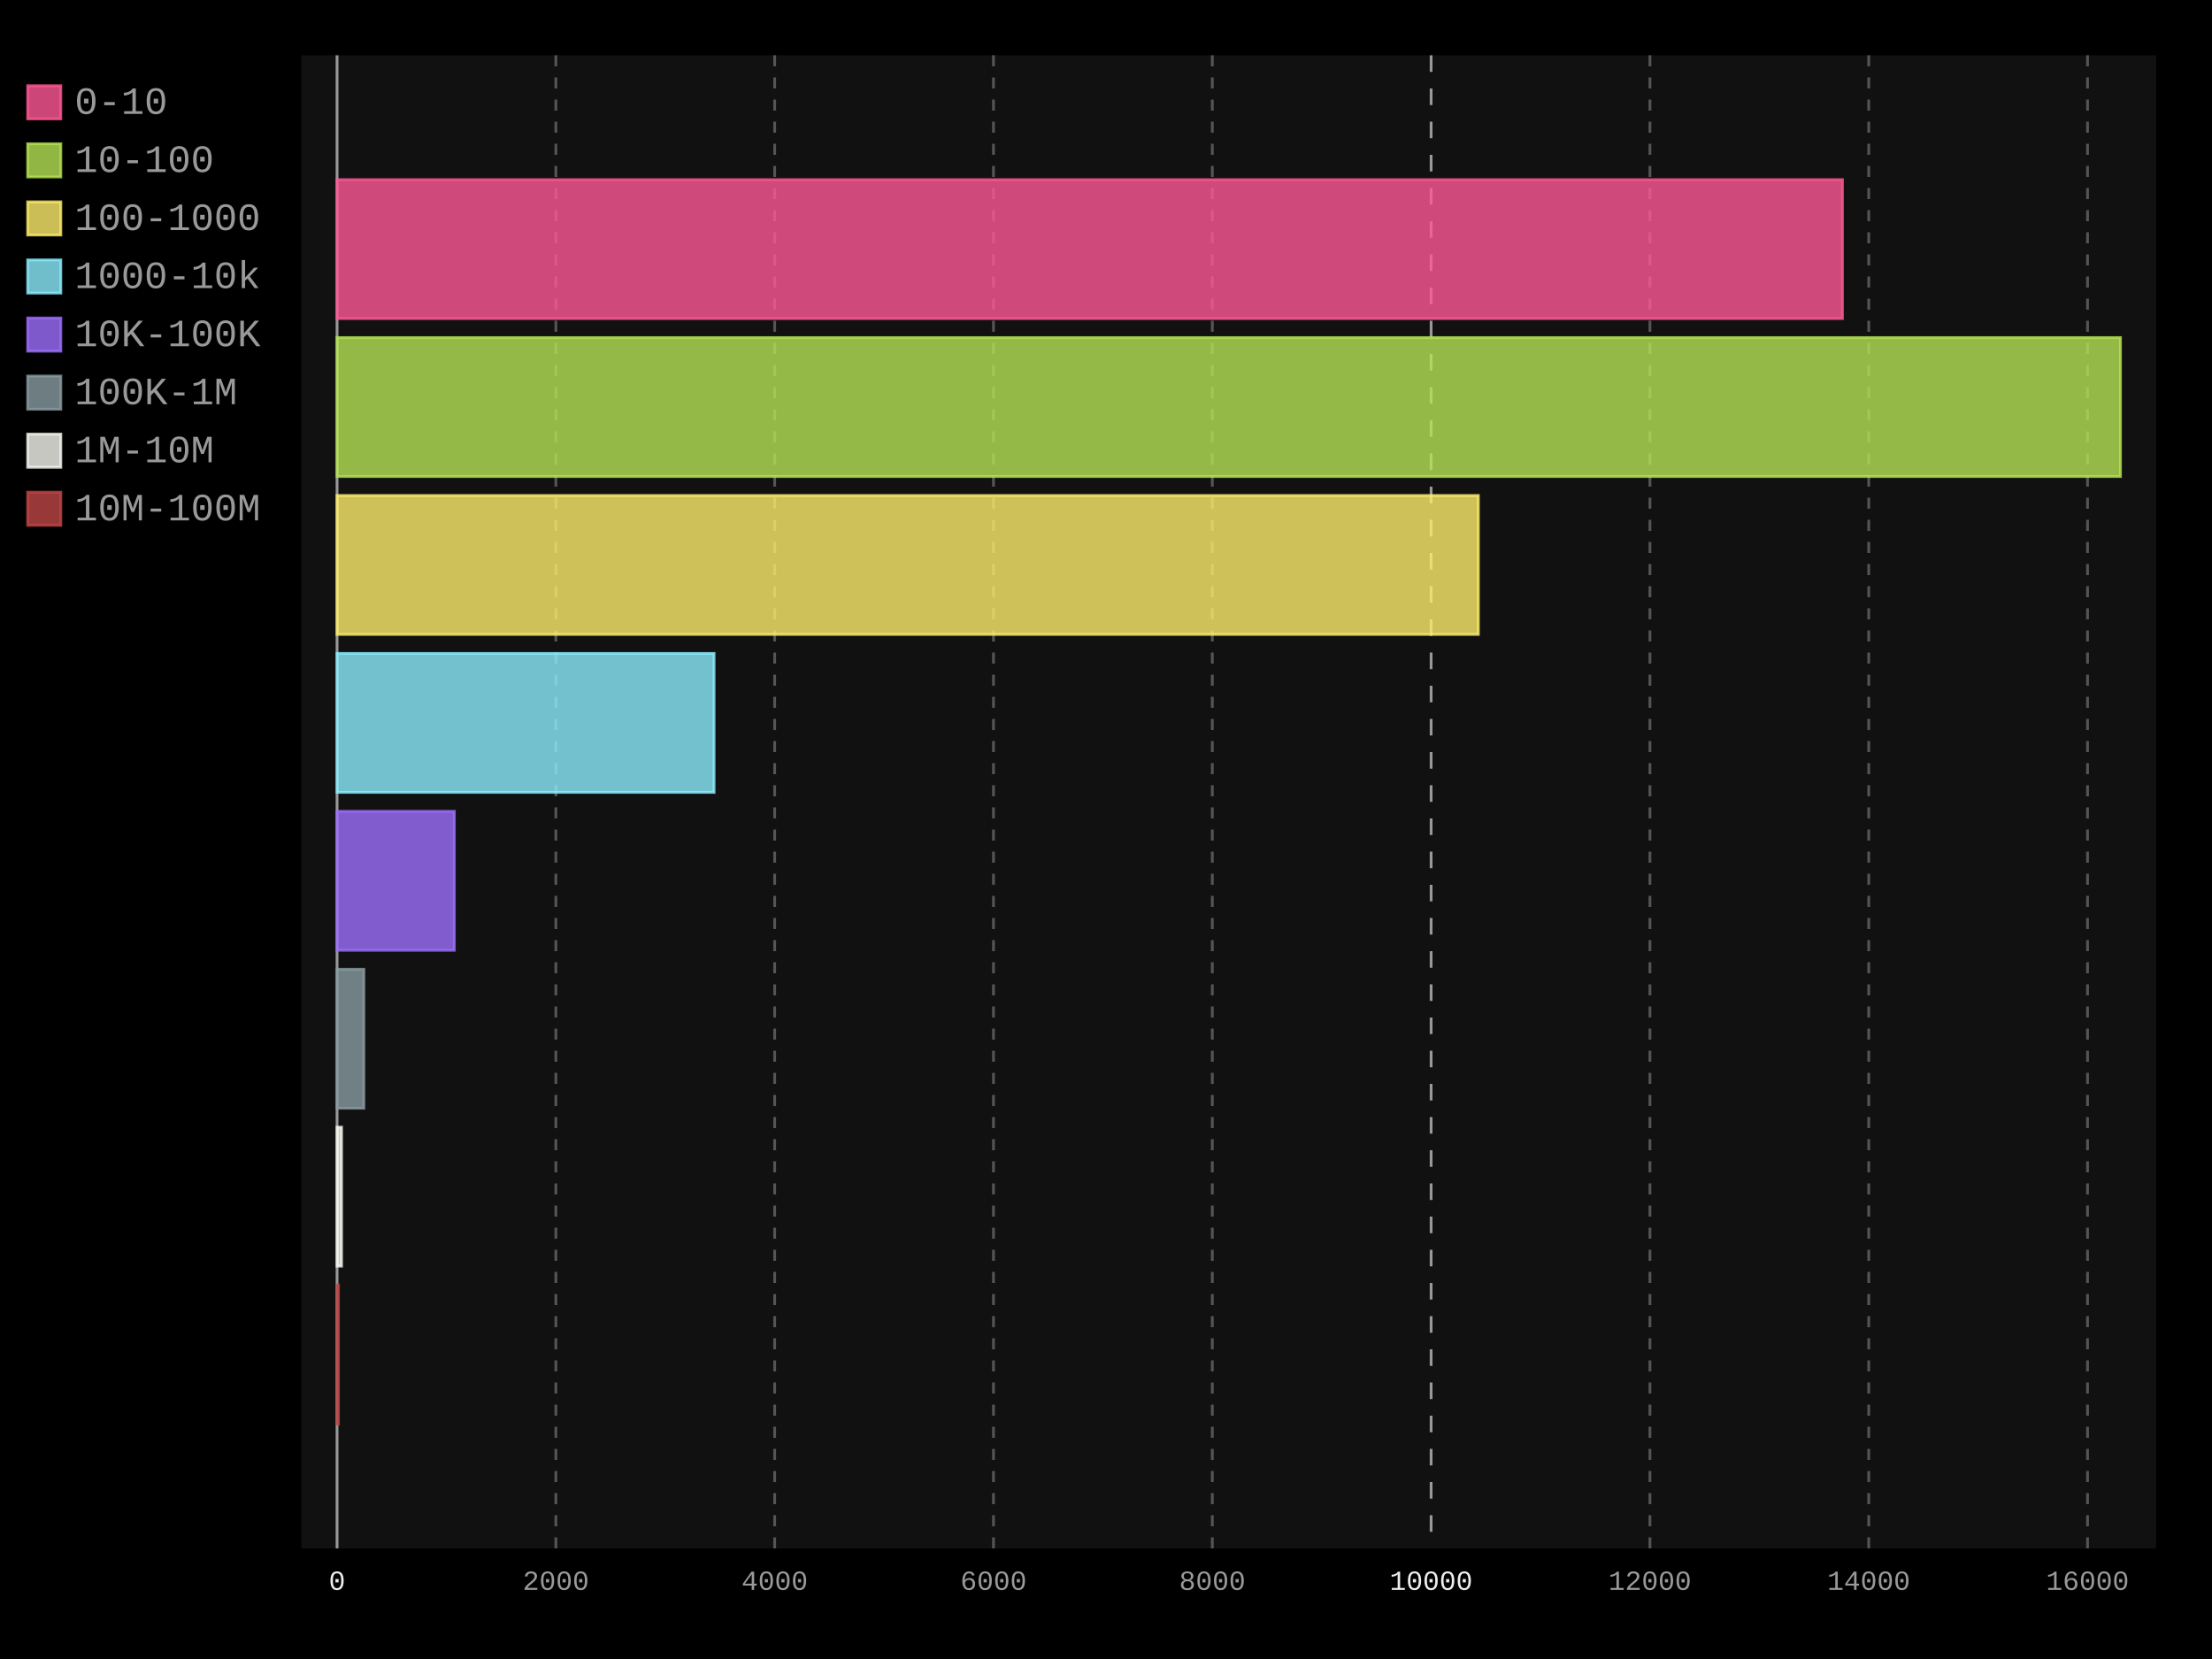
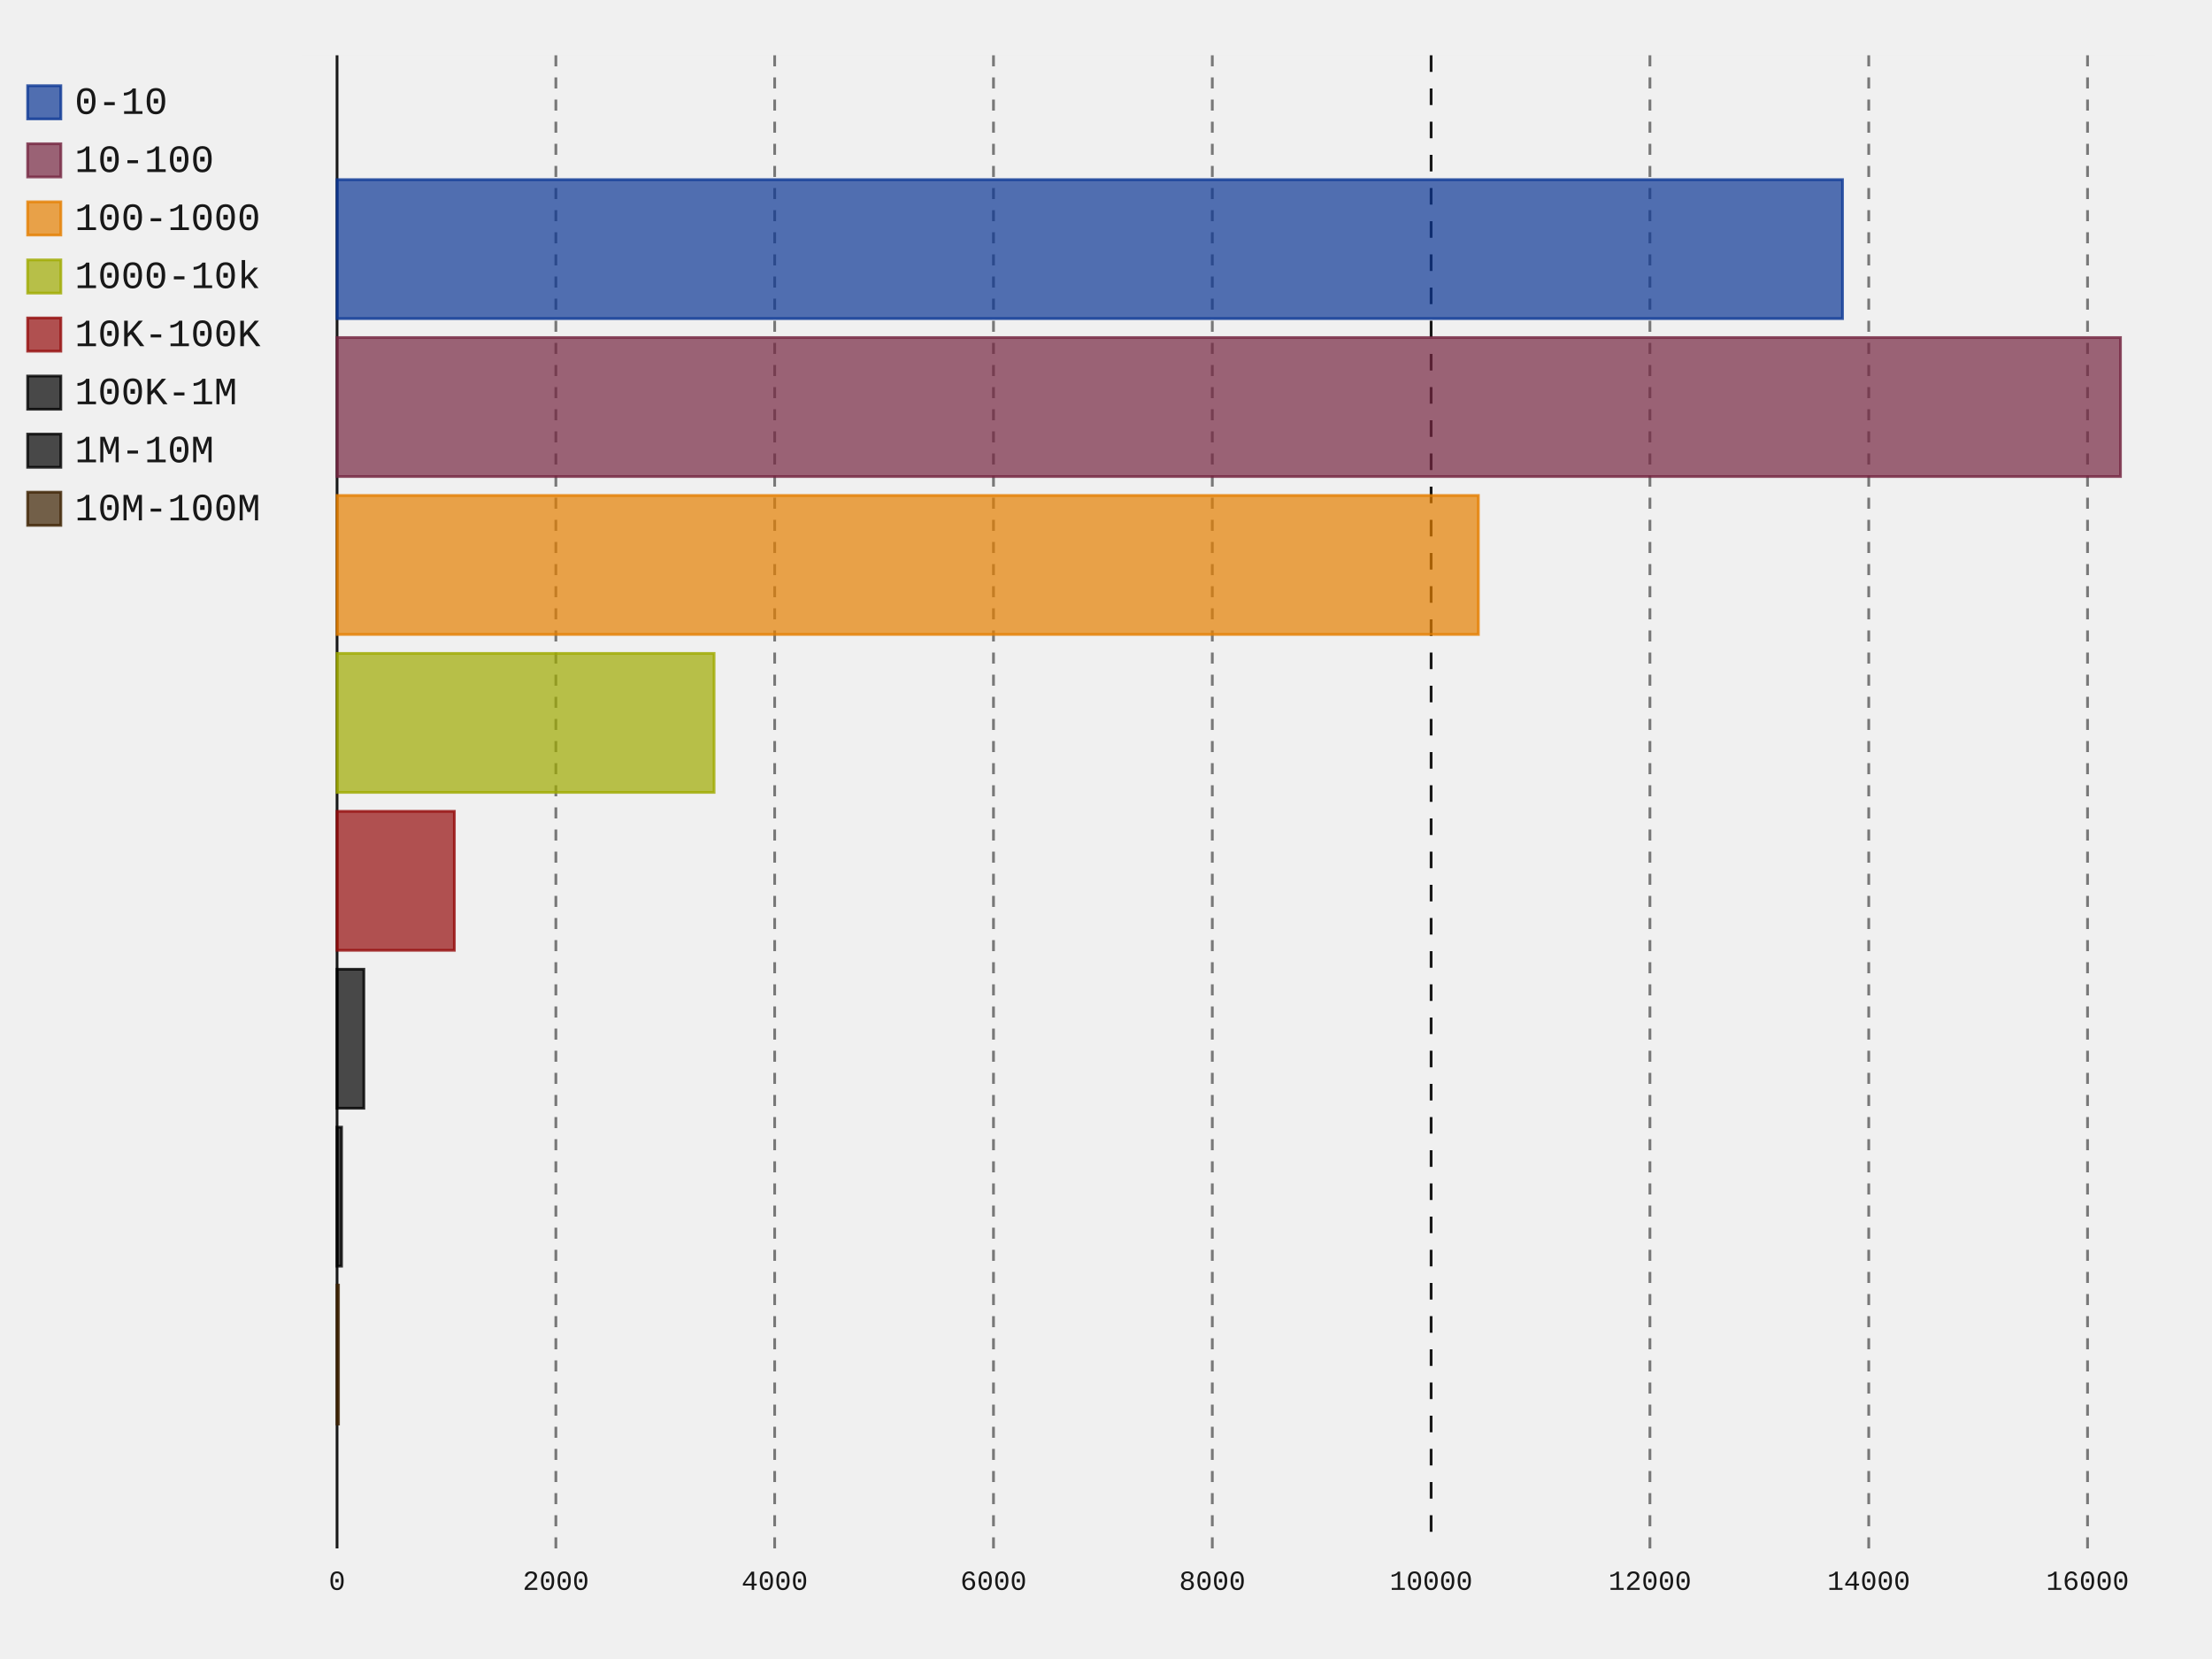
- <svg xmlns="http://www.w3.org/2000/svg" class="pygal-chart" id="chart-3fce7841-763a-41cb-a5ad-7d7ff8d550bc" viewBox="0 0 800 600">
+ <svg xmlns="http://www.w3.org/2000/svg" class="pygal-chart" id="chart-2f0e6d96-bd6e-448e-8b46-40f9903f12a2" viewBox="0 0 800 600">
  <defs>
-     <style type="text/css">#chart-3fce7841-763a-41cb-a5ad-7d7ff8d550bc{-webkit-user-select:none;-webkit-font-smoothing:antialiased;font-family:Consolas,"Liberation Mono",Menlo,Courier,monospace}#chart-3fce7841-763a-41cb-a5ad-7d7ff8d550bc .title{font-family:Consolas,"Liberation Mono",Menlo,Courier,monospace;font-size:16px}#chart-3fce7841-763a-41cb-a5ad-7d7ff8d550bc .legends .legend text{font-family:Consolas,"Liberation Mono",Menlo,Courier,monospace;font-size:14px}#chart-3fce7841-763a-41cb-a5ad-7d7ff8d550bc .axis text{font-family:Consolas,"Liberation Mono",Menlo,Courier,monospace;font-size:10px}#chart-3fce7841-763a-41cb-a5ad-7d7ff8d550bc .axis text.major{font-family:Consolas,"Liberation Mono",Menlo,Courier,monospace;font-size:10px}#chart-3fce7841-763a-41cb-a5ad-7d7ff8d550bc .text-overlay text.value{font-family:Consolas,"Liberation Mono",Menlo,Courier,monospace;font-size:16px}#chart-3fce7841-763a-41cb-a5ad-7d7ff8d550bc .text-overlay text.label{font-family:Consolas,"Liberation Mono",Menlo,Courier,monospace;font-size:10px}#chart-3fce7841-763a-41cb-a5ad-7d7ff8d550bc .tooltip{font-family:Consolas,"Liberation Mono",Menlo,Courier,monospace;font-size:14px}#chart-3fce7841-763a-41cb-a5ad-7d7ff8d550bc text.no_data{font-family:Consolas,"Liberation Mono",Menlo,Courier,monospace;font-size:64px}
- #chart-3fce7841-763a-41cb-a5ad-7d7ff8d550bc{background-color:black}#chart-3fce7841-763a-41cb-a5ad-7d7ff8d550bc path,#chart-3fce7841-763a-41cb-a5ad-7d7ff8d550bc line,#chart-3fce7841-763a-41cb-a5ad-7d7ff8d550bc rect,#chart-3fce7841-763a-41cb-a5ad-7d7ff8d550bc circle{-webkit-transition:250ms;-moz-transition:250ms;transition:250ms}#chart-3fce7841-763a-41cb-a5ad-7d7ff8d550bc .graph &gt; .background{fill:black}#chart-3fce7841-763a-41cb-a5ad-7d7ff8d550bc .plot &gt; .background{fill:#111}#chart-3fce7841-763a-41cb-a5ad-7d7ff8d550bc .graph{fill:#999}#chart-3fce7841-763a-41cb-a5ad-7d7ff8d550bc text.no_data{fill:#eee}#chart-3fce7841-763a-41cb-a5ad-7d7ff8d550bc .title{fill:#eee}#chart-3fce7841-763a-41cb-a5ad-7d7ff8d550bc .legends .legend text{fill:#999}#chart-3fce7841-763a-41cb-a5ad-7d7ff8d550bc .legends .legend:hover text{fill:#eee}#chart-3fce7841-763a-41cb-a5ad-7d7ff8d550bc .axis .line{stroke:#eee}#chart-3fce7841-763a-41cb-a5ad-7d7ff8d550bc .axis .guide.line{stroke:#555}#chart-3fce7841-763a-41cb-a5ad-7d7ff8d550bc .axis .major.line{stroke:#999}#chart-3fce7841-763a-41cb-a5ad-7d7ff8d550bc .axis text.major{fill:#eee}#chart-3fce7841-763a-41cb-a5ad-7d7ff8d550bc .axis.y .guides:hover .guide.line,#chart-3fce7841-763a-41cb-a5ad-7d7ff8d550bc .line-graph .axis.x .guides:hover .guide.line,#chart-3fce7841-763a-41cb-a5ad-7d7ff8d550bc .stackedline-graph .axis.x .guides:hover .guide.line,#chart-3fce7841-763a-41cb-a5ad-7d7ff8d550bc .xy-graph .axis.x .guides:hover .guide.line{stroke:#eee}#chart-3fce7841-763a-41cb-a5ad-7d7ff8d550bc .axis .guides:hover text{fill:#eee}#chart-3fce7841-763a-41cb-a5ad-7d7ff8d550bc .reactive{fill-opacity:.8;stroke-opacity:.8}#chart-3fce7841-763a-41cb-a5ad-7d7ff8d550bc .ci{stroke:#999}#chart-3fce7841-763a-41cb-a5ad-7d7ff8d550bc .reactive.active,#chart-3fce7841-763a-41cb-a5ad-7d7ff8d550bc .active .reactive{fill-opacity:.4;stroke-opacity:.9;stroke-width:4}#chart-3fce7841-763a-41cb-a5ad-7d7ff8d550bc .ci .reactive.active{stroke-width:1.5}#chart-3fce7841-763a-41cb-a5ad-7d7ff8d550bc .series text{fill:#eee}#chart-3fce7841-763a-41cb-a5ad-7d7ff8d550bc .tooltip rect{fill:#111;stroke:#eee;-webkit-transition:opacity 250ms;-moz-transition:opacity 250ms;transition:opacity 250ms}#chart-3fce7841-763a-41cb-a5ad-7d7ff8d550bc .tooltip .label{fill:#999}#chart-3fce7841-763a-41cb-a5ad-7d7ff8d550bc .tooltip .label{fill:#999}#chart-3fce7841-763a-41cb-a5ad-7d7ff8d550bc .tooltip .legend{font-size:.8em;fill:#555}#chart-3fce7841-763a-41cb-a5ad-7d7ff8d550bc .tooltip .x_label{font-size:.6em;fill:#eee}#chart-3fce7841-763a-41cb-a5ad-7d7ff8d550bc .tooltip .xlink{font-size:.5em;text-decoration:underline}#chart-3fce7841-763a-41cb-a5ad-7d7ff8d550bc .tooltip .value{font-size:1.5em}#chart-3fce7841-763a-41cb-a5ad-7d7ff8d550bc .bound{font-size:.5em}#chart-3fce7841-763a-41cb-a5ad-7d7ff8d550bc .max-value{font-size:.75em;fill:#555}#chart-3fce7841-763a-41cb-a5ad-7d7ff8d550bc .map-element{fill:#111;stroke:#555 !important}#chart-3fce7841-763a-41cb-a5ad-7d7ff8d550bc .map-element .reactive{fill-opacity:inherit;stroke-opacity:inherit}#chart-3fce7841-763a-41cb-a5ad-7d7ff8d550bc .color-0,#chart-3fce7841-763a-41cb-a5ad-7d7ff8d550bc .color-0 a:visited{stroke:#ff5995;fill:#ff5995}#chart-3fce7841-763a-41cb-a5ad-7d7ff8d550bc .color-1,#chart-3fce7841-763a-41cb-a5ad-7d7ff8d550bc .color-1 a:visited{stroke:#b6e354;fill:#b6e354}#chart-3fce7841-763a-41cb-a5ad-7d7ff8d550bc .color-2,#chart-3fce7841-763a-41cb-a5ad-7d7ff8d550bc .color-2 a:visited{stroke:#feed6c;fill:#feed6c}#chart-3fce7841-763a-41cb-a5ad-7d7ff8d550bc .color-3,#chart-3fce7841-763a-41cb-a5ad-7d7ff8d550bc .color-3 a:visited{stroke:#8cedff;fill:#8cedff}#chart-3fce7841-763a-41cb-a5ad-7d7ff8d550bc .color-4,#chart-3fce7841-763a-41cb-a5ad-7d7ff8d550bc .color-4 a:visited{stroke:#9e6ffe;fill:#9e6ffe}#chart-3fce7841-763a-41cb-a5ad-7d7ff8d550bc .color-5,#chart-3fce7841-763a-41cb-a5ad-7d7ff8d550bc .color-5 a:visited{stroke:#899ca1;fill:#899ca1}#chart-3fce7841-763a-41cb-a5ad-7d7ff8d550bc .color-6,#chart-3fce7841-763a-41cb-a5ad-7d7ff8d550bc .color-6 a:visited{stroke:#f8f8f2;fill:#f8f8f2}#chart-3fce7841-763a-41cb-a5ad-7d7ff8d550bc .color-7,#chart-3fce7841-763a-41cb-a5ad-7d7ff8d550bc .color-7 a:visited{stroke:#bf4646;fill:#bf4646}#chart-3fce7841-763a-41cb-a5ad-7d7ff8d550bc .text-overlay .color-0 text{fill:black}#chart-3fce7841-763a-41cb-a5ad-7d7ff8d550bc .text-overlay .color-1 text{fill:black}#chart-3fce7841-763a-41cb-a5ad-7d7ff8d550bc .text-overlay .color-2 text{fill:black}#chart-3fce7841-763a-41cb-a5ad-7d7ff8d550bc .text-overlay .color-3 text{fill:black}#chart-3fce7841-763a-41cb-a5ad-7d7ff8d550bc .text-overlay .color-4 text{fill:black}#chart-3fce7841-763a-41cb-a5ad-7d7ff8d550bc .text-overlay .color-5 text{fill:black}#chart-3fce7841-763a-41cb-a5ad-7d7ff8d550bc .text-overlay .color-6 text{fill:black}#chart-3fce7841-763a-41cb-a5ad-7d7ff8d550bc .text-overlay .color-7 text{fill:black}
- #chart-3fce7841-763a-41cb-a5ad-7d7ff8d550bc text.no_data{text-anchor:middle}#chart-3fce7841-763a-41cb-a5ad-7d7ff8d550bc .guide.line{fill:none}#chart-3fce7841-763a-41cb-a5ad-7d7ff8d550bc .centered{text-anchor:middle}#chart-3fce7841-763a-41cb-a5ad-7d7ff8d550bc .title{text-anchor:middle}#chart-3fce7841-763a-41cb-a5ad-7d7ff8d550bc .legends .legend text{fill-opacity:1}#chart-3fce7841-763a-41cb-a5ad-7d7ff8d550bc .axis.x text{text-anchor:middle}#chart-3fce7841-763a-41cb-a5ad-7d7ff8d550bc .axis.x:not(.web) text[transform]{text-anchor:start}#chart-3fce7841-763a-41cb-a5ad-7d7ff8d550bc .axis.x:not(.web) text[transform].backwards{text-anchor:end}#chart-3fce7841-763a-41cb-a5ad-7d7ff8d550bc .axis.y text{text-anchor:end}#chart-3fce7841-763a-41cb-a5ad-7d7ff8d550bc .axis.y text[transform].backwards{text-anchor:start}#chart-3fce7841-763a-41cb-a5ad-7d7ff8d550bc .axis.y2 text{text-anchor:start}#chart-3fce7841-763a-41cb-a5ad-7d7ff8d550bc .axis.y2 text[transform].backwards{text-anchor:end}#chart-3fce7841-763a-41cb-a5ad-7d7ff8d550bc .axis .guide.line{stroke-dasharray:4,4}#chart-3fce7841-763a-41cb-a5ad-7d7ff8d550bc .axis .major.guide.line{stroke-dasharray:6,6}#chart-3fce7841-763a-41cb-a5ad-7d7ff8d550bc .horizontal .axis.y .guide.line,#chart-3fce7841-763a-41cb-a5ad-7d7ff8d550bc .horizontal .axis.y2 .guide.line,#chart-3fce7841-763a-41cb-a5ad-7d7ff8d550bc .vertical .axis.x .guide.line{opacity:0}#chart-3fce7841-763a-41cb-a5ad-7d7ff8d550bc .horizontal .axis.always_show .guide.line,#chart-3fce7841-763a-41cb-a5ad-7d7ff8d550bc .vertical .axis.always_show .guide.line{opacity:1 !important}#chart-3fce7841-763a-41cb-a5ad-7d7ff8d550bc .axis.y .guides:hover .guide.line,#chart-3fce7841-763a-41cb-a5ad-7d7ff8d550bc .axis.y2 .guides:hover .guide.line,#chart-3fce7841-763a-41cb-a5ad-7d7ff8d550bc .axis.x .guides:hover .guide.line{opacity:1}#chart-3fce7841-763a-41cb-a5ad-7d7ff8d550bc .axis .guides:hover text{opacity:1}#chart-3fce7841-763a-41cb-a5ad-7d7ff8d550bc .nofill{fill:none}#chart-3fce7841-763a-41cb-a5ad-7d7ff8d550bc .subtle-fill{fill-opacity:.2}#chart-3fce7841-763a-41cb-a5ad-7d7ff8d550bc .dot{stroke-width:1px;fill-opacity:1}#chart-3fce7841-763a-41cb-a5ad-7d7ff8d550bc .dot.active{stroke-width:5px}#chart-3fce7841-763a-41cb-a5ad-7d7ff8d550bc .dot.negative{fill:transparent}#chart-3fce7841-763a-41cb-a5ad-7d7ff8d550bc text,#chart-3fce7841-763a-41cb-a5ad-7d7ff8d550bc tspan{stroke:none !important}#chart-3fce7841-763a-41cb-a5ad-7d7ff8d550bc .series text.active{opacity:1}#chart-3fce7841-763a-41cb-a5ad-7d7ff8d550bc .tooltip rect{fill-opacity:.95;stroke-width:.5}#chart-3fce7841-763a-41cb-a5ad-7d7ff8d550bc .tooltip text{fill-opacity:1}#chart-3fce7841-763a-41cb-a5ad-7d7ff8d550bc .showable{visibility:hidden}#chart-3fce7841-763a-41cb-a5ad-7d7ff8d550bc .showable.shown{visibility:visible}#chart-3fce7841-763a-41cb-a5ad-7d7ff8d550bc .gauge-background{fill:rgba(229,229,229,1);stroke:none}#chart-3fce7841-763a-41cb-a5ad-7d7ff8d550bc .bg-lines{stroke:black;stroke-width:2px}</style>
+     <style type="text/css">#chart-2f0e6d96-bd6e-448e-8b46-40f9903f12a2{-webkit-user-select:none;-webkit-font-smoothing:antialiased;font-family:Consolas,"Liberation Mono",Menlo,Courier,monospace}#chart-2f0e6d96-bd6e-448e-8b46-40f9903f12a2 .title{font-family:Consolas,"Liberation Mono",Menlo,Courier,monospace;font-size:16px}#chart-2f0e6d96-bd6e-448e-8b46-40f9903f12a2 .legends .legend text{font-family:Consolas,"Liberation Mono",Menlo,Courier,monospace;font-size:14px}#chart-2f0e6d96-bd6e-448e-8b46-40f9903f12a2 .axis text{font-family:Consolas,"Liberation Mono",Menlo,Courier,monospace;font-size:10px}#chart-2f0e6d96-bd6e-448e-8b46-40f9903f12a2 .axis text.major{font-family:Consolas,"Liberation Mono",Menlo,Courier,monospace;font-size:10px}#chart-2f0e6d96-bd6e-448e-8b46-40f9903f12a2 .text-overlay text.value{font-family:Consolas,"Liberation Mono",Menlo,Courier,monospace;font-size:16px}#chart-2f0e6d96-bd6e-448e-8b46-40f9903f12a2 .text-overlay text.label{font-family:Consolas,"Liberation Mono",Menlo,Courier,monospace;font-size:10px}#chart-2f0e6d96-bd6e-448e-8b46-40f9903f12a2 .tooltip{font-family:Consolas,"Liberation Mono",Menlo,Courier,monospace;font-size:14px}#chart-2f0e6d96-bd6e-448e-8b46-40f9903f12a2 text.no_data{font-family:Consolas,"Liberation Mono",Menlo,Courier,monospace;font-size:64px}
+ #chart-2f0e6d96-bd6e-448e-8b46-40f9903f12a2{background-color:transparent}#chart-2f0e6d96-bd6e-448e-8b46-40f9903f12a2 path,#chart-2f0e6d96-bd6e-448e-8b46-40f9903f12a2 line,#chart-2f0e6d96-bd6e-448e-8b46-40f9903f12a2 rect,#chart-2f0e6d96-bd6e-448e-8b46-40f9903f12a2 circle{-webkit-transition:150ms;-moz-transition:150ms;transition:150ms}#chart-2f0e6d96-bd6e-448e-8b46-40f9903f12a2 .graph &gt; .background{fill:transparent}#chart-2f0e6d96-bd6e-448e-8b46-40f9903f12a2 .plot &gt; .background{fill:rgba(240,240,240,0.7)}#chart-2f0e6d96-bd6e-448e-8b46-40f9903f12a2 .graph{fill:rgba(0,0,0,0.9)}#chart-2f0e6d96-bd6e-448e-8b46-40f9903f12a2 text.no_data{fill:rgba(0,0,0,0.9)}#chart-2f0e6d96-bd6e-448e-8b46-40f9903f12a2 .title{fill:rgba(0,0,0,0.9)}#chart-2f0e6d96-bd6e-448e-8b46-40f9903f12a2 .legends .legend text{fill:rgba(0,0,0,0.9)}#chart-2f0e6d96-bd6e-448e-8b46-40f9903f12a2 .legends .legend:hover text{fill:rgba(0,0,0,0.9)}#chart-2f0e6d96-bd6e-448e-8b46-40f9903f12a2 .axis .line{stroke:rgba(0,0,0,0.9)}#chart-2f0e6d96-bd6e-448e-8b46-40f9903f12a2 .axis .guide.line{stroke:rgba(0,0,0,0.5)}#chart-2f0e6d96-bd6e-448e-8b46-40f9903f12a2 .axis .major.line{stroke:rgba(0,0,0,0.9)}#chart-2f0e6d96-bd6e-448e-8b46-40f9903f12a2 .axis text.major{fill:rgba(0,0,0,0.9)}#chart-2f0e6d96-bd6e-448e-8b46-40f9903f12a2 .axis.y .guides:hover .guide.line,#chart-2f0e6d96-bd6e-448e-8b46-40f9903f12a2 .line-graph .axis.x .guides:hover .guide.line,#chart-2f0e6d96-bd6e-448e-8b46-40f9903f12a2 .stackedline-graph .axis.x .guides:hover .guide.line,#chart-2f0e6d96-bd6e-448e-8b46-40f9903f12a2 .xy-graph .axis.x .guides:hover .guide.line{stroke:rgba(0,0,0,0.9)}#chart-2f0e6d96-bd6e-448e-8b46-40f9903f12a2 .axis .guides:hover text{fill:rgba(0,0,0,0.9)}#chart-2f0e6d96-bd6e-448e-8b46-40f9903f12a2 .reactive{fill-opacity:.7;stroke-opacity:.8}#chart-2f0e6d96-bd6e-448e-8b46-40f9903f12a2 .ci{stroke:rgba(0,0,0,0.9)}#chart-2f0e6d96-bd6e-448e-8b46-40f9903f12a2 .reactive.active,#chart-2f0e6d96-bd6e-448e-8b46-40f9903f12a2 .active .reactive{fill-opacity:.8;stroke-opacity:.9;stroke-width:4}#chart-2f0e6d96-bd6e-448e-8b46-40f9903f12a2 .ci .reactive.active{stroke-width:1.5}#chart-2f0e6d96-bd6e-448e-8b46-40f9903f12a2 .series text{fill:rgba(0,0,0,0.9)}#chart-2f0e6d96-bd6e-448e-8b46-40f9903f12a2 .tooltip rect{fill:rgba(240,240,240,0.7);stroke:rgba(0,0,0,0.9);-webkit-transition:opacity 150ms;-moz-transition:opacity 150ms;transition:opacity 150ms}#chart-2f0e6d96-bd6e-448e-8b46-40f9903f12a2 .tooltip .label{fill:rgba(0,0,0,0.9)}#chart-2f0e6d96-bd6e-448e-8b46-40f9903f12a2 .tooltip .label{fill:rgba(0,0,0,0.9)}#chart-2f0e6d96-bd6e-448e-8b46-40f9903f12a2 .tooltip .legend{font-size:.8em;fill:rgba(0,0,0,0.5)}#chart-2f0e6d96-bd6e-448e-8b46-40f9903f12a2 .tooltip .x_label{font-size:.6em;fill:rgba(0,0,0,0.9)}#chart-2f0e6d96-bd6e-448e-8b46-40f9903f12a2 .tooltip .xlink{font-size:.5em;text-decoration:underline}#chart-2f0e6d96-bd6e-448e-8b46-40f9903f12a2 .tooltip .value{font-size:1.5em}#chart-2f0e6d96-bd6e-448e-8b46-40f9903f12a2 .bound{font-size:.5em}#chart-2f0e6d96-bd6e-448e-8b46-40f9903f12a2 .max-value{font-size:.75em;fill:rgba(0,0,0,0.5)}#chart-2f0e6d96-bd6e-448e-8b46-40f9903f12a2 .map-element{fill:rgba(240,240,240,0.7);stroke:rgba(0,0,0,0.5) !important}#chart-2f0e6d96-bd6e-448e-8b46-40f9903f12a2 .map-element .reactive{fill-opacity:inherit;stroke-opacity:inherit}#chart-2f0e6d96-bd6e-448e-8b46-40f9903f12a2 .color-0,#chart-2f0e6d96-bd6e-448e-8b46-40f9903f12a2 .color-0 a:visited{stroke:rgb(12,55,149);fill:rgb(12,55,149)}#chart-2f0e6d96-bd6e-448e-8b46-40f9903f12a2 .color-1,#chart-2f0e6d96-bd6e-448e-8b46-40f9903f12a2 .color-1 a:visited{stroke:rgb(117,38,65);fill:rgb(117,38,65)}#chart-2f0e6d96-bd6e-448e-8b46-40f9903f12a2 .color-2,#chart-2f0e6d96-bd6e-448e-8b46-40f9903f12a2 .color-2 a:visited{stroke:rgb(228,127,0);fill:rgb(228,127,0)}#chart-2f0e6d96-bd6e-448e-8b46-40f9903f12a2 .color-3,#chart-2f0e6d96-bd6e-448e-8b46-40f9903f12a2 .color-3 a:visited{stroke:rgb(159,170,0);fill:rgb(159,170,0)}#chart-2f0e6d96-bd6e-448e-8b46-40f9903f12a2 .color-4,#chart-2f0e6d96-bd6e-448e-8b46-40f9903f12a2 .color-4 a:visited{stroke:rgb(149,12,12);fill:rgb(149,12,12)}#chart-2f0e6d96-bd6e-448e-8b46-40f9903f12a2 .color-5,#chart-2f0e6d96-bd6e-448e-8b46-40f9903f12a2 .color-5 a:visited{stroke:rgb(0,0,0);fill:rgb(0,0,0)}#chart-2f0e6d96-bd6e-448e-8b46-40f9903f12a2 .color-6,#chart-2f0e6d96-bd6e-448e-8b46-40f9903f12a2 .color-6 a:visited{stroke:rgb(0,0,0);fill:rgb(0,0,0)}#chart-2f0e6d96-bd6e-448e-8b46-40f9903f12a2 .color-7,#chart-2f0e6d96-bd6e-448e-8b46-40f9903f12a2 .color-7 a:visited{stroke:rgb(60,33,0);fill:rgb(60,33,0)}#chart-2f0e6d96-bd6e-448e-8b46-40f9903f12a2 .text-overlay .color-0 text{fill:black}#chart-2f0e6d96-bd6e-448e-8b46-40f9903f12a2 .text-overlay .color-1 text{fill:black}#chart-2f0e6d96-bd6e-448e-8b46-40f9903f12a2 .text-overlay .color-2 text{fill:black}#chart-2f0e6d96-bd6e-448e-8b46-40f9903f12a2 .text-overlay .color-3 text{fill:black}#chart-2f0e6d96-bd6e-448e-8b46-40f9903f12a2 .text-overlay .color-4 text{fill:black}#chart-2f0e6d96-bd6e-448e-8b46-40f9903f12a2 .text-overlay .color-5 text{fill:white}#chart-2f0e6d96-bd6e-448e-8b46-40f9903f12a2 .text-overlay .color-6 text{fill:white}#chart-2f0e6d96-bd6e-448e-8b46-40f9903f12a2 .text-overlay .color-7 text{fill:white}
+ #chart-2f0e6d96-bd6e-448e-8b46-40f9903f12a2 text.no_data{text-anchor:middle}#chart-2f0e6d96-bd6e-448e-8b46-40f9903f12a2 .guide.line{fill:none}#chart-2f0e6d96-bd6e-448e-8b46-40f9903f12a2 .centered{text-anchor:middle}#chart-2f0e6d96-bd6e-448e-8b46-40f9903f12a2 .title{text-anchor:middle}#chart-2f0e6d96-bd6e-448e-8b46-40f9903f12a2 .legends .legend text{fill-opacity:1}#chart-2f0e6d96-bd6e-448e-8b46-40f9903f12a2 .axis.x text{text-anchor:middle}#chart-2f0e6d96-bd6e-448e-8b46-40f9903f12a2 .axis.x:not(.web) text[transform]{text-anchor:start}#chart-2f0e6d96-bd6e-448e-8b46-40f9903f12a2 .axis.x:not(.web) text[transform].backwards{text-anchor:end}#chart-2f0e6d96-bd6e-448e-8b46-40f9903f12a2 .axis.y text{text-anchor:end}#chart-2f0e6d96-bd6e-448e-8b46-40f9903f12a2 .axis.y text[transform].backwards{text-anchor:start}#chart-2f0e6d96-bd6e-448e-8b46-40f9903f12a2 .axis.y2 text{text-anchor:start}#chart-2f0e6d96-bd6e-448e-8b46-40f9903f12a2 .axis.y2 text[transform].backwards{text-anchor:end}#chart-2f0e6d96-bd6e-448e-8b46-40f9903f12a2 .axis .guide.line{stroke-dasharray:4,4}#chart-2f0e6d96-bd6e-448e-8b46-40f9903f12a2 .axis .major.guide.line{stroke-dasharray:6,6}#chart-2f0e6d96-bd6e-448e-8b46-40f9903f12a2 .horizontal .axis.y .guide.line,#chart-2f0e6d96-bd6e-448e-8b46-40f9903f12a2 .horizontal .axis.y2 .guide.line,#chart-2f0e6d96-bd6e-448e-8b46-40f9903f12a2 .vertical .axis.x .guide.line{opacity:0}#chart-2f0e6d96-bd6e-448e-8b46-40f9903f12a2 .horizontal .axis.always_show .guide.line,#chart-2f0e6d96-bd6e-448e-8b46-40f9903f12a2 .vertical .axis.always_show .guide.line{opacity:1 !important}#chart-2f0e6d96-bd6e-448e-8b46-40f9903f12a2 .axis.y .guides:hover .guide.line,#chart-2f0e6d96-bd6e-448e-8b46-40f9903f12a2 .axis.y2 .guides:hover .guide.line,#chart-2f0e6d96-bd6e-448e-8b46-40f9903f12a2 .axis.x .guides:hover .guide.line{opacity:1}#chart-2f0e6d96-bd6e-448e-8b46-40f9903f12a2 .axis .guides:hover text{opacity:1}#chart-2f0e6d96-bd6e-448e-8b46-40f9903f12a2 .nofill{fill:none}#chart-2f0e6d96-bd6e-448e-8b46-40f9903f12a2 .subtle-fill{fill-opacity:.2}#chart-2f0e6d96-bd6e-448e-8b46-40f9903f12a2 .dot{stroke-width:1px;fill-opacity:1}#chart-2f0e6d96-bd6e-448e-8b46-40f9903f12a2 .dot.active{stroke-width:5px}#chart-2f0e6d96-bd6e-448e-8b46-40f9903f12a2 .dot.negative{fill:transparent}#chart-2f0e6d96-bd6e-448e-8b46-40f9903f12a2 text,#chart-2f0e6d96-bd6e-448e-8b46-40f9903f12a2 tspan{stroke:none !important}#chart-2f0e6d96-bd6e-448e-8b46-40f9903f12a2 .series text.active{opacity:1}#chart-2f0e6d96-bd6e-448e-8b46-40f9903f12a2 .tooltip rect{fill-opacity:.95;stroke-width:.5}#chart-2f0e6d96-bd6e-448e-8b46-40f9903f12a2 .tooltip text{fill-opacity:1}#chart-2f0e6d96-bd6e-448e-8b46-40f9903f12a2 .showable{visibility:hidden}#chart-2f0e6d96-bd6e-448e-8b46-40f9903f12a2 .showable.shown{visibility:visible}#chart-2f0e6d96-bd6e-448e-8b46-40f9903f12a2 .gauge-background{fill:rgba(229,229,229,1);stroke:none}#chart-2f0e6d96-bd6e-448e-8b46-40f9903f12a2 .bg-lines{stroke:transparent;stroke-width:2px}</style>
  </defs>
  <g class="graph horizontalbar-graph horizontal">
    <rect class="background" height="600" width="800" x="0" y="0" />
    <g class="plot" transform="translate(109, 20)">
      <rect class="background" height="540" width="670.8" x="0" y="0" />
      <g class="axis x always_show">
        <g class="guides">
          <path class="axis major line" d="M12.9 0 v540" />
          <text class="major" x="12.9" y="555.0">0</text>
        </g>
        <g class="guides">
          <path class="guide line" d="M92.036 0 v540" />
          <text class="" x="92.036" y="555.0">2000</text>
        </g>
        <g class="guides">
          <path class="guide line" d="M171.172 0 v540" />
          <text class="" x="171.172" y="555.0">4000</text>
        </g>
        <g class="guides">
          <path class="guide line" d="M250.309 0 v540" />
          <text class="" x="250.309" y="555.0">6000</text>
        </g>
        <g class="guides">
          <path class="guide line" d="M329.445 0 v540" />
          <text class="" x="329.445" y="555.0">8000</text>
        </g>
        <g class="guides">
          <path class="major guide line" d="M408.581 0 v540" />
          <text class="major" x="408.581" y="555.0">10000</text>
        </g>
        <g class="guides">
          <path class="guide line" d="M487.717 0 v540" />
          <text class="" x="487.717" y="555.0">12000</text>
        </g>
        <g class="guides">
          <path class="guide line" d="M566.854 0 v540" />
          <text class="" x="566.854" y="555.0">14000</text>
        </g>
        <g class="guides">
          <path class="guide line" d="M645.99 0 v540" />
          <text class="" x="645.99" y="555.0">16000</text>
        </g>
      </g>
      <g class="series serie-7 color-7">
        <g class="bars">
          <g class="bar">
            <rect class="rect reactive tooltip-trigger" height="50.262" rx="0" ry="0" width="0.514" x="12.9" y="444.773" />
          </g>
        </g>
      </g>
      <g class="series serie-6 color-6">
        <g class="bars">
          <g class="bar">
            <rect class="rect reactive tooltip-trigger" height="50.262" rx="0" ry="0" width="1.622" x="12.9" y="387.658" />
          </g>
        </g>
      </g>
      <g class="series serie-5 color-5">
        <g class="bars">
          <g class="bar">
            <rect class="rect reactive tooltip-trigger" height="50.262" rx="0" ry="0" width="9.694" x="12.9" y="330.542" />
          </g>
        </g>
      </g>
      <g class="series serie-4 color-4">
        <g class="bars">
          <g class="bar">
            <rect class="rect reactive tooltip-trigger" height="50.262" rx="0" ry="0" width="42.417" x="12.9" y="273.427" />
          </g>
        </g>
      </g>
      <g class="series serie-3 color-3">
        <g class="bars">
          <g class="bar">
            <rect class="rect reactive tooltip-trigger" height="50.262" rx="0" ry="0" width="136.352" x="12.9" y="216.312" />
          </g>
        </g>
      </g>
      <g class="series serie-2 color-2">
        <g class="bars">
          <g class="bar">
            <rect class="rect reactive tooltip-trigger" height="50.262" rx="0" ry="0" width="412.775" x="12.9" y="159.196" />
          </g>
        </g>
      </g>
      <g class="series serie-1 color-1">
        <g class="bars">
          <g class="bar">
            <rect class="rect reactive tooltip-trigger" height="50.262" rx="0" ry="0" width="645" x="12.9" y="102.081" />
          </g>
        </g>
      </g>
      <g class="series serie-0 color-0">
        <g class="bars">
          <g class="bar">
            <rect class="rect reactive tooltip-trigger" height="50.262" rx="0" ry="0" width="544.457" x="12.9" y="44.965" />
          </g>
        </g>
      </g>
    </g>
    <g class="titles" />
    <g class="plot overlay" transform="translate(109, 20)">
      <g class="series serie-7 color-7" />
      <g class="series serie-6 color-6" />
      <g class="series serie-5 color-5" />
      <g class="series serie-4 color-4" />
      <g class="series serie-3 color-3" />
      <g class="series serie-2 color-2" />
      <g class="series serie-1 color-1" />
      <g class="series serie-0 color-0" />
    </g>
    <g class="plot text-overlay" transform="translate(109, 20)">
      <g class="series serie-7 color-7" />
      <g class="series serie-6 color-6" />
      <g class="series serie-5 color-5" />
      <g class="series serie-4 color-4" />
      <g class="series serie-3 color-3" />
      <g class="series serie-2 color-2" />
      <g class="series serie-1 color-1" />
      <g class="series serie-0 color-0" />
    </g>
    <g class="plot tooltip-overlay" transform="translate(109, 20)">
      <g class="tooltip" style="opacity: 0" transform="translate(0 0)">
        <rect class="tooltip-box" height="0" rx="0" ry="0" width="0" />
        <g class="text" />
      </g>
    </g>
    <g class="legends" transform="translate(10, 30)">
      <g class="legend reactive activate-serie" id="activate-serie-0">
        <rect class="color-0 reactive" height="12" width="12" x="0.0" y="1.0" />
        <text x="17.0" y="11.2">0-10</text>
      </g>
      <g class="legend reactive activate-serie" id="activate-serie-1">
        <rect class="color-1 reactive" height="12" width="12" x="0.0" y="22.0" />
        <text x="17.0" y="32.2">10-100</text>
      </g>
      <g class="legend reactive activate-serie" id="activate-serie-2">
        <rect class="color-2 reactive" height="12" width="12" x="0.0" y="43.0" />
        <text x="17.0" y="53.2">100-1000</text>
      </g>
      <g class="legend reactive activate-serie" id="activate-serie-3">
        <rect class="color-3 reactive" height="12" width="12" x="0.0" y="64.0" />
        <text x="17.0" y="74.2">1000-10k</text>
      </g>
      <g class="legend reactive activate-serie" id="activate-serie-4">
        <rect class="color-4 reactive" height="12" width="12" x="0.0" y="85.0" />
        <text x="17.0" y="95.2">10K-100K</text>
      </g>
      <g class="legend reactive activate-serie" id="activate-serie-5">
        <rect class="color-5 reactive" height="12" width="12" x="0.0" y="106.0" />
        <text x="17.0" y="116.2">100K-1M</text>
      </g>
      <g class="legend reactive activate-serie" id="activate-serie-6">
        <rect class="color-6 reactive" height="12" width="12" x="0.0" y="127.0" />
        <text x="17.0" y="137.2">1M-10M</text>
      </g>
      <g class="legend reactive activate-serie" id="activate-serie-7">
        <rect class="color-7 reactive" height="12" width="12" x="0.0" y="148.0" />
        <text x="17.0" y="158.2">10M-100M</text>
      </g>
    </g>
    <g class="legends" transform="translate(790, 30)" />
  </g>
</svg>
